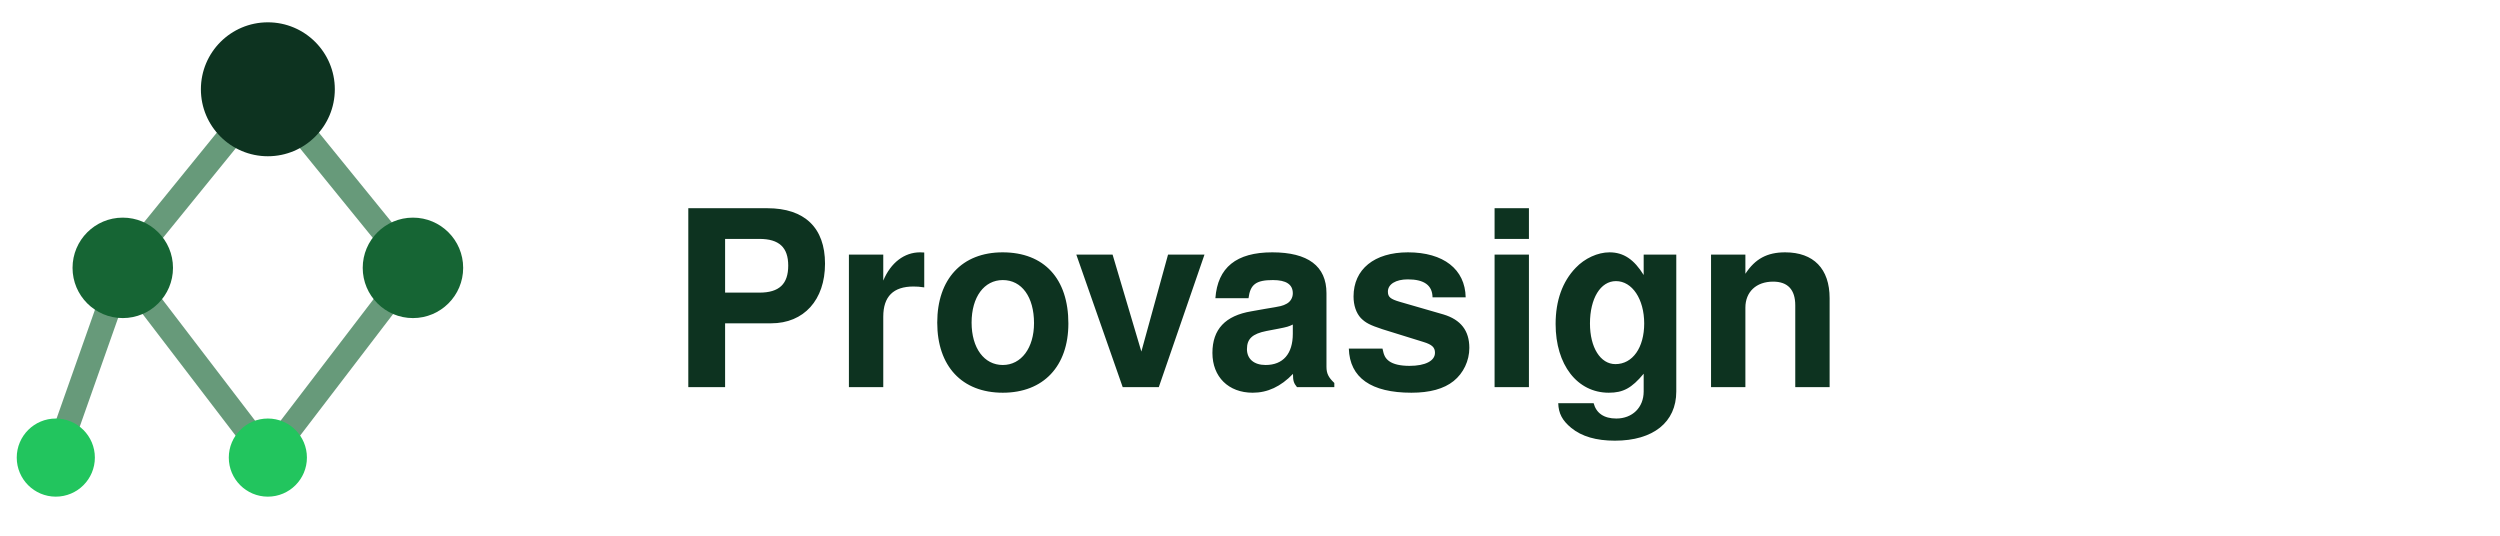
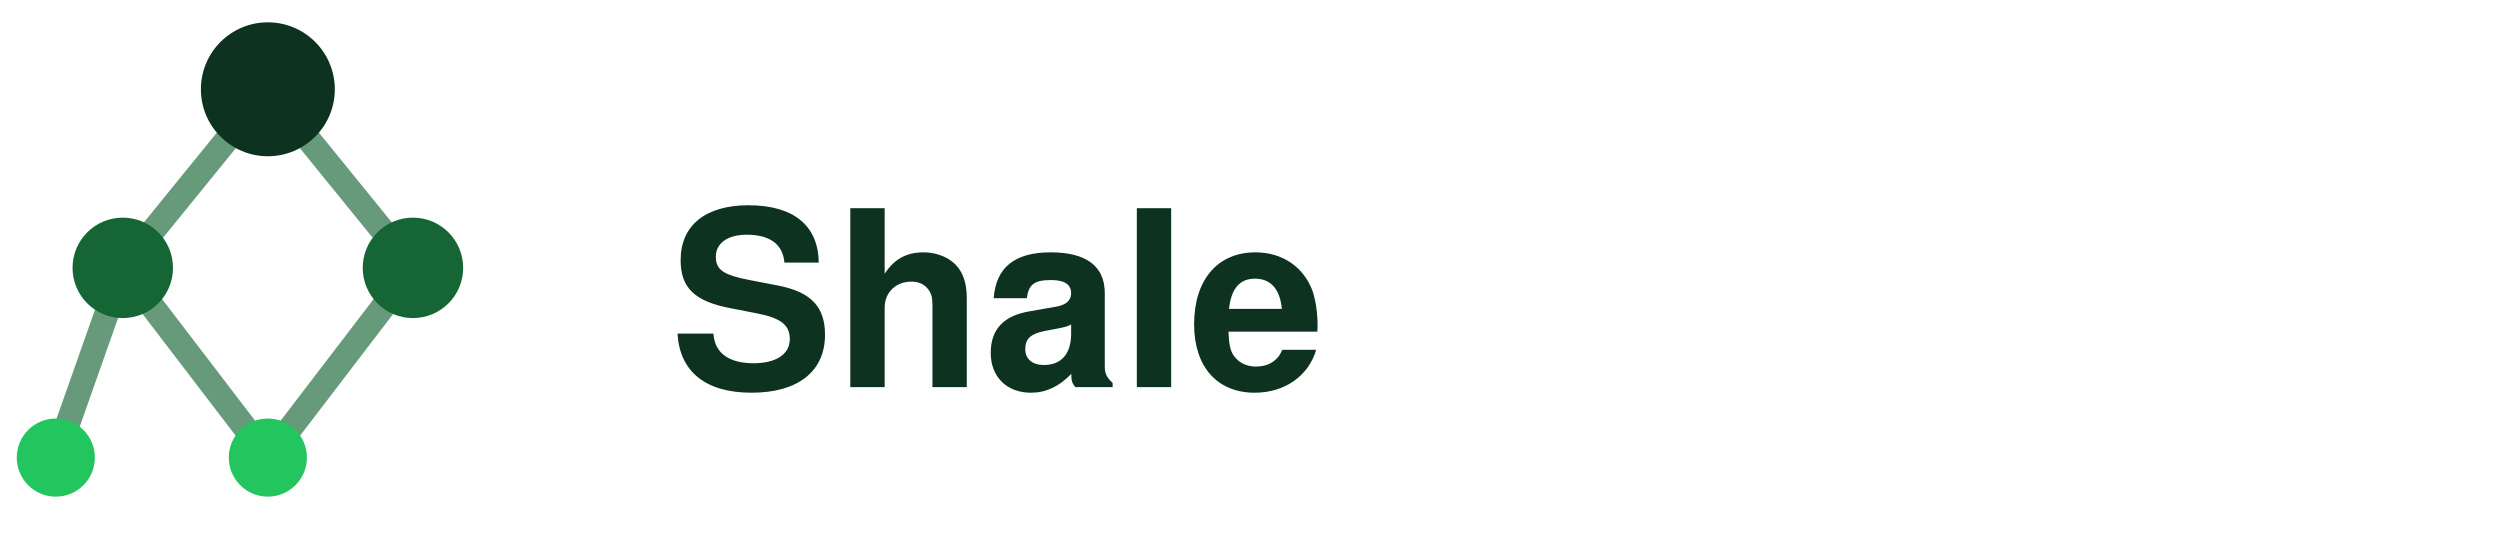
- <svg xmlns="http://www.w3.org/2000/svg" viewBox="0 0 224 48" fill="none" role="img" aria-label="Provasign">
+ <svg xmlns="http://www.w3.org/2000/svg" viewBox="0 0 224 48" fill="none" role="img" aria-label="Shale">
  <line x1="24" y1="8" x2="11" y2="24" stroke="#166534" stroke-width="2.2" stroke-linecap="round" stroke-opacity="0.65" />
  <line x1="24" y1="8" x2="37" y2="24" stroke="#166534" stroke-width="2.2" stroke-linecap="round" stroke-opacity="0.65" />
  <line x1="11" y1="24" x2="5" y2="41" stroke="#166534" stroke-width="2.2" stroke-linecap="round" stroke-opacity="0.65" />
  <line x1="11" y1="24" x2="24" y2="41" stroke="#166534" stroke-width="2.2" stroke-linecap="round" stroke-opacity="0.65" />
  <line x1="37" y1="24" x2="24" y2="41" stroke="#166534" stroke-width="2.2" stroke-linecap="round" stroke-opacity="0.65" />
  <circle cx="24" cy="8" r="6" fill="#0d3320" />
  <circle cx="11" cy="24" r="4.5" fill="#166534" />
  <circle cx="37" cy="24" r="4.5" fill="#166534" />
  <circle cx="5" cy="41" r="3.5" fill="#22c55e" />
  <circle cx="24" cy="41" r="3.5" fill="#22c55e" />
-   <text x="60" y="27" font-family="ui-sans-serif, system-ui, -apple-system, 'Segoe UI', Helvetica, Arial, sans-serif" font-size="22" font-weight="700" letter-spacing="0" fill="#0d3320" dominant-baseline="middle">Provasign</text>
+   <text x="60" y="27" font-family="ui-sans-serif, system-ui, -apple-system, 'Segoe UI', Helvetica, Arial, sans-serif" font-size="22" font-weight="700" letter-spacing="0" fill="#0d3320" dominant-baseline="middle">Shale</text>
</svg>
